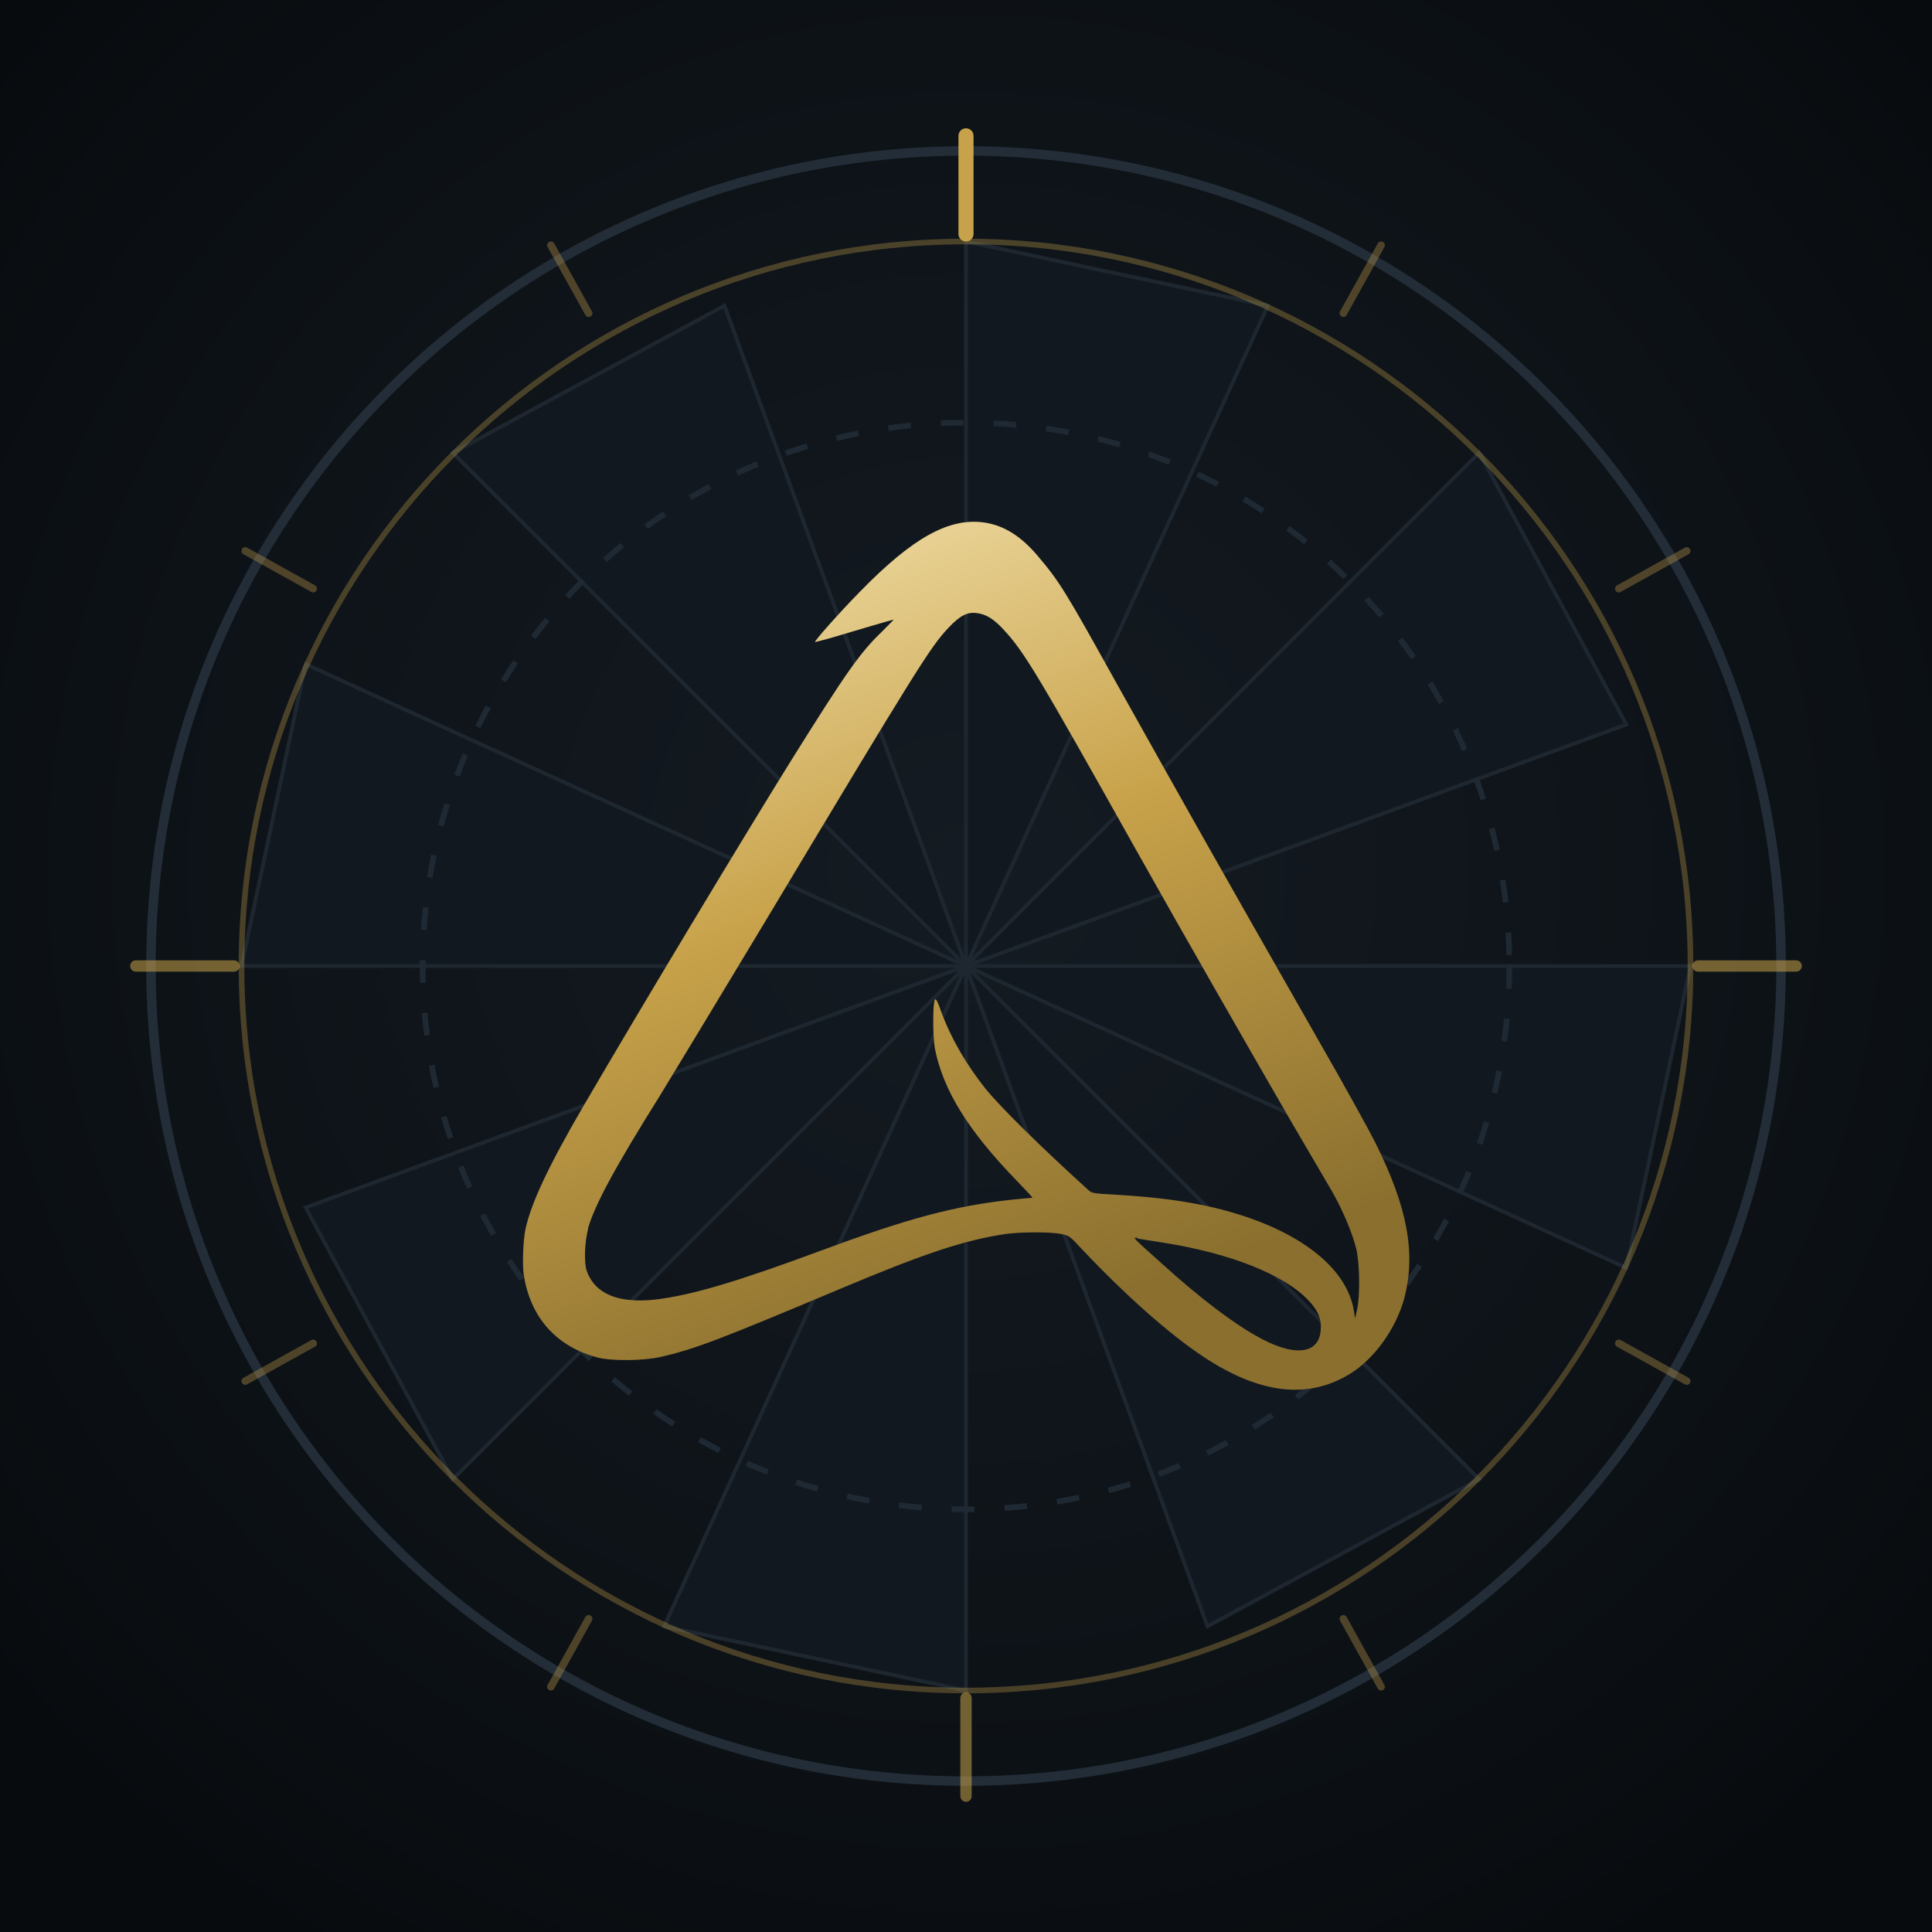
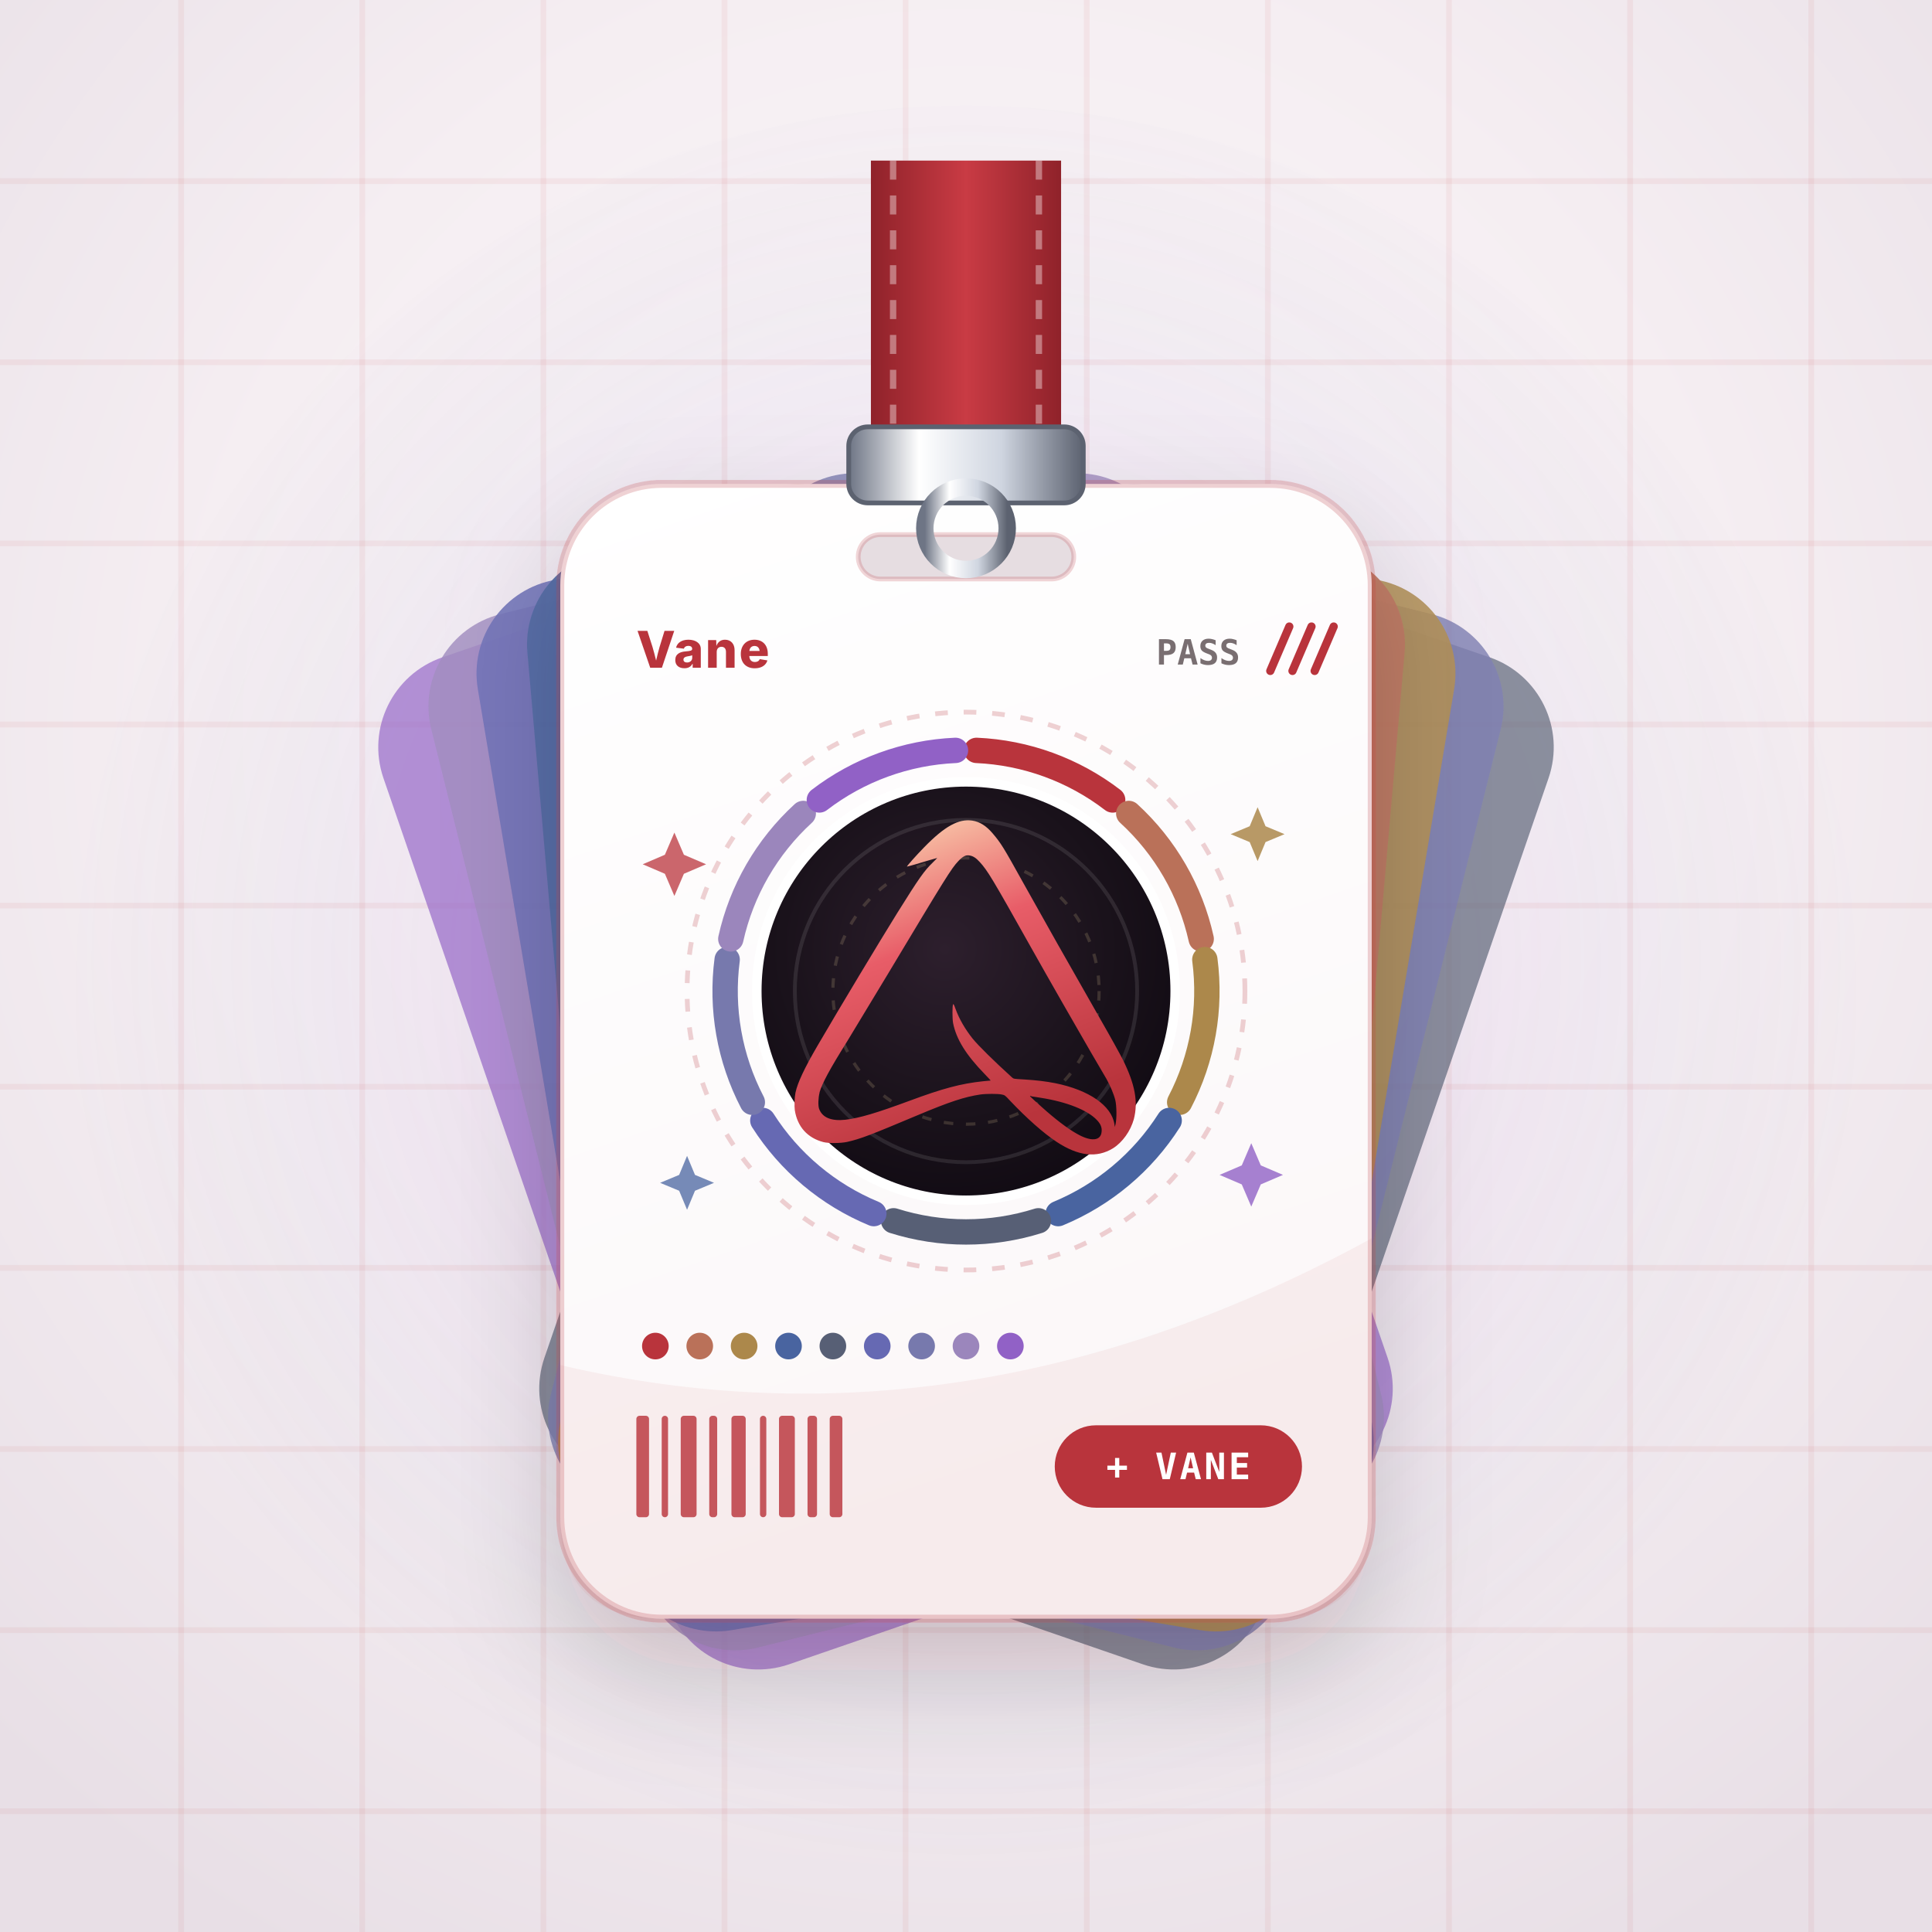
<svg xmlns="http://www.w3.org/2000/svg" viewBox="0 0 512 512" width="512" height="512">
  <defs>
-     <radialGradient id="bg" cx="50%" cy="45%" r="65%">
-       <stop offset="0%" stop-color="#141B22" />
-       <stop offset="65%" stop-color="#0D1217" />
-       <stop offset="100%" stop-color="#080B0E" />
+     <radialGradient id="bg" cx="50%" cy="38%" r="72%">
+       <stop offset="0%" stop-color="#fdf9fa" />
+       <stop offset="55%" stop-color="#f5eef2" />
+       <stop offset="100%" stop-color="#e8dfe6" />
    </radialGradient>
-     <linearGradient id="g" x1="0" y1="0" x2="0.35" y2="1">
-       <stop offset="0" stop-color="#F6E6B4" />
-       <stop offset="0.5" stop-color="#C8A24A" />
-       <stop offset="1" stop-color="#8A6F2E" />
+     <radialGradient id="aura" cx="50%" cy="48%" r="50%">
+       <stop offset="0%" stop-color="#b9343c" stop-opacity="0.16" />
+       <stop offset="55%" stop-color="#9161c6" stop-opacity="0.08" />
+       <stop offset="100%" stop-color="#4964a0" stop-opacity="0" />
+     </radialGradient>
+     <linearGradient id="strapGrad" x1="0" y1="0" x2="1" y2="0">
+       <stop offset="0%" stop-color="#8f222a" />
+       <stop offset="50%" stop-color="#c93b44" />
+       <stop offset="100%" stop-color="#8f222a" />
    </linearGradient>
+     <linearGradient id="clampGrad" x1="0" y1="0" x2="1" y2="0">
+       <stop offset="0%" stop-color="#6e7585" />
+       <stop offset="30%" stop-color="#ffffff" />
+       <stop offset="65%" stop-color="#cfd5e0" />
+       <stop offset="100%" stop-color="#5c6270" />
+     </linearGradient>
+     <linearGradient id="cardSurface" x1="0" y1="0" x2="0.25" y2="1">
+       <stop offset="0%" stop-color="#ffffff" />
+       <stop offset="100%" stop-color="#fbf7f8" />
+     </linearGradient>
+     <radialGradient id="vinylDisc" cx="45%" cy="40%" r="65%">
+       <stop offset="0%" stop-color="#2d1f2d" />
+       <stop offset="60%" stop-color="#1a121b" />
+       <stop offset="100%" stop-color="#100a12" />
+     </radialGradient>
+     <linearGradient id="vaneNeedle" x1="0" y1="0" x2="0.4" y2="1">
+       <stop offset="0%" stop-color="#fff0c2" />
+       <stop offset="45%" stop-color="#e85d68" />
+       <stop offset="100%" stop-color="#b9343c" />
+     </linearGradient>
+     <filter id="cardShadow" x="-18%" y="-12%" width="136%" height="136%">
+       <feDropShadow dx="0" dy="16" stdDeviation="18" flood-color="#27171b" flood-opacity="0.18" />
+     </filter>
  </defs>
-   <rect width="512" height="512" fill="url(#bg)" />
-   <g fill="#111820" stroke="#1E2730" stroke-width="1">
-     <path d="M256 256 L256 64 L336 81 Z" />
-     <path d="M256 256 L392 120 L431 192 Z" />
-     <path d="M256 256 L448 256 L431 336 Z" />
-     <path d="M256 256 L392 392 L320 431 Z" />
-     <path d="M256 256 L256 448 L176 431 Z" />
-     <path d="M256 256 L120 392 L81 320 Z" />
-     <path d="M256 256 L64 256 L81 176 Z" />
-     <path d="M256 256 L120 120 L192 81 Z" />
+   <rect width="512" height="512" rx="0" fill="url(#bg)" />
+   <circle cx="256" cy="264" r="236" fill="url(#aura)" />
+   <g stroke="#b9343c" stroke-opacity="0.065" stroke-width="1.5">
+     <line x1="48" y1="0" x2="48" y2="512" />
+     <line x1="0" y1="48" x2="512" y2="48" />
+     <line x1="96" y1="0" x2="96" y2="512" />
+     <line x1="0" y1="96" x2="512" y2="96" />
+     <line x1="144" y1="0" x2="144" y2="512" />
+     <line x1="0" y1="144" x2="512" y2="144" />
+     <line x1="192" y1="0" x2="192" y2="512" />
+     <line x1="0" y1="192" x2="512" y2="192" />
+     <line x1="240" y1="0" x2="240" y2="512" />
+     <line x1="0" y1="240" x2="512" y2="240" />
+     <line x1="288" y1="0" x2="288" y2="512" />
+     <line x1="0" y1="288" x2="512" y2="288" />
+     <line x1="336" y1="0" x2="336" y2="512" />
+     <line x1="0" y1="336" x2="512" y2="336" />
+     <line x1="384" y1="0" x2="384" y2="512" />
+     <line x1="0" y1="384" x2="512" y2="384" />
+     <line x1="432" y1="0" x2="432" y2="512" />
+     <line x1="0" y1="432" x2="512" y2="432" />
+     <line x1="480" y1="0" x2="480" y2="512" />
+     <line x1="0" y1="480" x2="512" y2="480" />
  </g>
-   <circle cx="256" cy="256" r="216" fill="none" stroke="#232D38" stroke-width="2.5" />
-   <circle cx="256" cy="256" r="192" fill="none" stroke="#C8A24A" stroke-opacity="0.32" stroke-width="1.5" />
-   <circle cx="256" cy="256" r="144" fill="none" stroke="#1F2933" stroke-width="1.5" stroke-dasharray="6 8" />
-   <g stroke="#C8A24A" stroke-linecap="round">
-     <line x1="256" y1="36" x2="256" y2="62" stroke-width="4" />
-     <line x1="476" y1="256" x2="450" y2="256" stroke-width="3" stroke-opacity="0.55" />
-     <line x1="256" y1="476" x2="256" y2="450" stroke-width="3" stroke-opacity="0.55" />
-     <line x1="36" y1="256" x2="62" y2="256" stroke-width="3" stroke-opacity="0.55" />
-     <line x1="366" y1="65" x2="356" y2="83" stroke-width="2" stroke-opacity="0.35" />
-     <line x1="447" y1="146" x2="429" y2="156" stroke-width="2" stroke-opacity="0.35" />
-     <line x1="447" y1="366" x2="429" y2="356" stroke-width="2" stroke-opacity="0.35" />
-     <line x1="366" y1="447" x2="356" y2="429" stroke-width="2" stroke-opacity="0.35" />
-     <line x1="146" y1="447" x2="156" y2="429" stroke-width="2" stroke-opacity="0.35" />
-     <line x1="65" y1="366" x2="83" y2="356" stroke-width="2" stroke-opacity="0.35" />
-     <line x1="65" y1="146" x2="83" y2="156" stroke-width="2" stroke-opacity="0.35" />
-     <line x1="146" y1="65" x2="156" y2="83" stroke-width="2" stroke-opacity="0.35" />
-   </g>
-   <g transform="translate(141 138) scale(9.6)">
-     <path fill-rule="evenodd" fill="url(#g)" d="M -0.23,20.81 c 0.18,1.18 0.90,1.99 2.04,2.29 c 0.38,0.10 1.25,0.09 1.71,-0.01 c 0.98,-0.22 1.69,-0.50 5.02,-1.90 c 2.33,-0.98 3.40,-1.33 4.53,-1.50 c 0.43,-0.06 1.26,-0.06 1.54,0 c 0.21,0.04 0.24,0.06 0.58,0.43 c 1.21,1.28 2.42,2.35 3.36,2.97 c 1.55,1.02 2.87,1.17 4.03,0.46 c 0.68,-0.42 1.27,-1.25 1.50,-2.09 c 0.32,-1.25 0.09,-2.50 -0.80,-4.29 c -0.16,-0.32 -0.87,-1.61 -1.59,-2.86 c -2.78,-4.87 -3.64,-6.40 -5.52,-9.76 c -1.45,-2.61 -1.60,-2.86 -2.22,-3.59 c -0.45,-0.53 -0.92,-0.83 -1.46,-0.91 c -0.97,-0.14 -1.97,0.40 -3.45,1.92 c -0.55,0.56 -1.25,1.35 -1.23,1.38 c 0.00,0.00 0.26,-0.06 0.56,-0.15 c 0.60,-0.18 1.58,-0.47 1.61,-0.47 c 0.01,0 -0.13,0.14 -0.32,0.33 c -0.61,0.59 -0.96,1.08 -2.54,3.61 c -1.25,2.01 -4.10,6.74 -5.72,9.52 c -0.95,1.63 -1.43,2.66 -1.58,3.36 c -0.07,0.33 -0.09,0.98 -0.05,1.27 z m 1.77,-1.26 c 0.19,-0.66 0.72,-1.65 1.99,-3.68 c 0.29,-0.47 1.62,-2.67 2.95,-4.88 c 4.12,-6.87 4.51,-7.50 5.01,-8.03 c 0.31,-0.33 0.52,-0.45 0.79,-0.41 c 0.25,0.03 0.47,0.16 0.75,0.47 c 0.56,0.61 0.90,1.17 3.68,6.13 c 1.20,2.14 3.32,5.84 4.30,7.53 c 0.48,0.82 0.98,1.67 1.10,1.88 c 0.27,0.48 0.53,1.09 0.64,1.53 c 0.10,0.42 0.11,1.33 0.02,1.71 l -0.05,0.22 l -0.03,-0.19 c -0.20,-1.34 -1.82,-2.46 -4.24,-2.95 c -0.72,-0.14 -1.33,-0.21 -2.25,-0.27 c -0.72,-0.04 -0.74,-0.04 -0.85,-0.14 c -1.28,-1.16 -2.42,-2.28 -2.84,-2.80 c -0.53,-0.67 -0.95,-1.39 -1.22,-2.13 c -0.09,-0.26 -0.14,-0.36 -0.17,-0.32 c -0.06,0.10 -0.06,1.03 0,1.35 c 0.23,1.15 0.91,2.26 2.27,3.66 c 0.24,0.25 0.44,0.46 0.42,0.46 c -0.01,0 -0.25,0.02 -0.54,0.05 c -1.60,0.17 -2.90,0.52 -5.27,1.40 c -2.35,0.87 -3.59,1.24 -4.60,1.36 c -1.01,0.11 -1.66,-0.15 -1.89,-0.79 c -0.08,-0.24 -0.06,-0.79 0.04,-1.17 z m 15.18,0.27 c 0.04,0.00 0.37,0.06 0.71,0.11 c 1.84,0.29 3.33,0.88 4.00,1.59 c 0.27,0.28 0.37,0.53 0.34,0.83 c -0.05,0.68 -0.77,0.74 -1.80,0.14 c -0.66,-0.37 -1.57,-1.07 -2.48,-1.89 c -0.96,-0.86 -0.92,-0.82 -0.77,-0.80 z" />
+   <g transform="translate(256 266) scale(0.84) translate(-256 -266)">
+     <g opacity="0.92">
+       <rect x="136" y="114" width="240" height="336" rx="30" fill="#9161c6" transform="rotate(-19 256 360)" opacity="0.72" />
+       <rect x="136" y="114" width="240" height="336" rx="30" fill="#9b86bc" transform="rotate(-14 256 360)" opacity="0.82" />
+       <rect x="136" y="114" width="240" height="336" rx="30" fill="#6669b3" transform="rotate(-9.5 256 360)" opacity="0.88" />
+       <rect x="136" y="114" width="240" height="336" rx="30" fill="#4964a0" transform="rotate(-5 256 360)" opacity="0.94" />
+       <rect x="136" y="114" width="240" height="336" rx="30" fill="#575f75" transform="rotate(19 256 360)" opacity="0.72" />
+       <rect x="136" y="114" width="240" height="336" rx="30" fill="#7779ad" transform="rotate(14 256 360)" opacity="0.82" />
+       <rect x="136" y="114" width="240" height="336" rx="30" fill="#ac884b" transform="rotate(9.5 256 360)" opacity="0.88" />
+       <rect x="136" y="114" width="240" height="336" rx="30" fill="#ba7159" transform="rotate(5 256 360)" opacity="0.94" />
+     </g>
+     <g filter="url(#cardShadow)">
+       <rect x="128" y="102" width="256" height="358" rx="32" fill="url(#cardSurface)" stroke="#b9343c" stroke-opacity="0.22" stroke-width="2.5" />
+     </g>
+     <path d="M 128 380 Q 256 410 384 340 L 384 428 Q 384 460 352 460 L 160 460 Q 128 460 128 428 Z" fill="#b9343c" fill-opacity="0.06" />
+     <rect x="222" y="118" width="68" height="14" rx="7" fill="#e6dde1" stroke="#b9343c" stroke-opacity="0.2" stroke-width="1.5" />
+     <rect x="226" y="0" width="60" height="96" fill="url(#strapGrad)" />
+     <line x1="233" y1="0" x2="233" y2="96" stroke="#ffffff" stroke-opacity="0.38" stroke-width="2" stroke-dasharray="6 5" />
+     <line x1="279" y1="0" x2="279" y2="96" stroke="#ffffff" stroke-opacity="0.38" stroke-width="2" stroke-dasharray="6 5" />
+     <rect x="219" y="84" width="74" height="24" rx="6" fill="url(#clampGrad)" stroke="#5c6270" stroke-width="1.5" />
+     <circle cx="256" cy="116" r="13" fill="none" stroke="url(#clampGrad)" stroke-width="5.5" />
+     <text x="152" y="160" font-family="-apple-system, BlinkMacSystemFont, 'Inter', sans-serif" font-size="16" font-weight="800" fill="#b9343c" letter-spacing="0.5">Vane</text>
+     <text x="316" y="159" font-family="ui-monospace, SFMono-Regular, monospace" font-size="11" font-weight="800" fill="#27171b" opacity="0.62">PASS</text>
+     <g stroke="#b9343c" stroke-width="2.6" stroke-linecap="round">
+       <line x1="352" y1="161" x2="358" y2="147" />
+       <line x1="359" y1="161" x2="365" y2="147" />
+       <line x1="366" y1="161" x2="372" y2="147" />
+     </g>
+     <circle cx="256" cy="262" r="88" fill="none" stroke="#b9343c" stroke-opacity="0.22" stroke-width="1.5" stroke-dasharray="4 5" />
+     <g>
+       <path d="M 259.32 186.07 A 76 76 0 0 1 302.27 201.71" fill="none" stroke="#b9343c" stroke-width="8" stroke-linecap="round" />
+       <path d="M 307.34 205.97 A 76 76 0 0 1 330.20 245.55" fill="none" stroke="#ba7159" stroke-width="8" stroke-linecap="round" />
+       <path d="M 331.35 252.08 A 76 76 0 0 1 323.41 297.09" fill="none" stroke="#ac884b" stroke-width="8" stroke-linecap="round" />
+       <path d="M 320.10 302.83 A 76 76 0 0 1 285.08 332.21" fill="none" stroke="#4964a0" stroke-width="8" stroke-linecap="round" />
+       <path d="M 278.85 334.48 A 76 76 0 0 1 233.15 334.48" fill="none" stroke="#575f75" stroke-width="8" stroke-linecap="round" />
+       <path d="M 226.92 332.21 A 76 76 0 0 1 191.90 302.83" fill="none" stroke="#6669b3" stroke-width="8" stroke-linecap="round" />
+       <path d="M 188.59 297.09 A 76 76 0 0 1 180.65 252.08" fill="none" stroke="#7779ad" stroke-width="8" stroke-linecap="round" />
+       <path d="M 181.80 245.55 A 76 76 0 0 1 204.66 205.97" fill="none" stroke="#9b86bc" stroke-width="8" stroke-linecap="round" />
+       <path d="M 209.73 201.71 A 76 76 0 0 1 252.68 186.07" fill="none" stroke="#9161c6" stroke-width="8" stroke-linecap="round" />
+     </g>
+     <circle cx="256" cy="262" r="66" fill="url(#vinylDisc)" stroke="#ffffff" stroke-width="3" />
+     <circle cx="256" cy="262" r="54" fill="none" stroke="#ffffff" stroke-opacity="0.1" stroke-width="1.2" />
+     <circle cx="256" cy="262" r="42" fill="none" stroke="#fae5a8" stroke-opacity="0.16" stroke-width="1" stroke-dasharray="3 4" />
+     <path d="M 164 212 L 167 219 L 174 222 L 167 225 L 164 232 L 161 225 L 154 222 L 161 219 Z" fill="#b9343c" opacity="0.75" />
+     <path d="M 348 204 L 350.5 210 L 356.5 212.5 L 350.5 215 L 348 221 L 345.5 215 L 339.5 212.5 L 345.5 210 Z" fill="#ac884b" opacity="0.85" />
+     <path d="M 168 314 L 170.5 320 L 176.5 322.5 L 170.5 325 L 168 331 L 165.5 325 L 159.5 322.5 L 165.5 320 Z" fill="#4964a0" opacity="0.75" />
+     <path d="M 346 310 L 349 317 L 356 320 L 349 323 L 346 330 L 343 323 L 336 320 L 343 317 Z" fill="#9161c6" opacity="0.8" />
+     <g transform="translate(203 208) scale(4.4)">
+       <path fill-rule="evenodd" fill="url(#vaneNeedle)" d="M -0.23,20.81 c 0.18,1.18 0.90,1.99 2.04,2.29 c 0.38,0.10 1.25,0.09 1.71,-0.01 c 0.98,-0.22 1.69,-0.50 5.02,-1.90 c 2.33,-0.98 3.40,-1.33 4.53,-1.50 c 0.43,-0.06 1.26,-0.06 1.54,0 c 0.21,0.04 0.24,0.06 0.58,0.43 c 1.21,1.28 2.42,2.35 3.36,2.97 c 1.55,1.02 2.87,1.17 4.03,0.46 c 0.68,-0.42 1.27,-1.25 1.50,-2.09 c 0.32,-1.25 0.09,-2.50 -0.80,-4.29 c -0.16,-0.32 -0.87,-1.61 -1.59,-2.86 c -2.78,-4.87 -3.64,-6.40 -5.52,-9.76 c -1.45,-2.61 -1.60,-2.86 -2.22,-3.59 c -0.45,-0.53 -0.92,-0.83 -1.46,-0.91 c -0.97,-0.14 -1.97,0.40 -3.45,1.92 c -0.55,0.56 -1.25,1.35 -1.23,1.38 c 0.00,0.00 0.26,-0.06 0.56,-0.15 c 0.60,-0.18 1.58,-0.47 1.61,-0.47 c 0.01,0 -0.13,0.14 -0.32,0.33 c -0.61,0.59 -0.96,1.08 -2.54,3.61 c -1.25,2.01 -4.10,6.74 -5.72,9.52 c -0.95,1.63 -1.43,2.66 -1.58,3.36 c -0.07,0.33 -0.09,0.98 -0.05,1.27 z m 1.77,-1.26 c 0.19,-0.66 0.72,-1.65 1.99,-3.68 c 0.29,-0.47 1.62,-2.67 2.95,-4.88 c 4.12,-6.87 4.51,-7.50 5.01,-8.03 c 0.31,-0.33 0.52,-0.45 0.79,-0.41 c 0.25,0.03 0.47,0.16 0.75,0.47 c 0.56,0.61 0.90,1.17 3.68,6.13 c 1.20,2.14 3.32,5.84 4.30,7.53 c 0.48,0.82 0.98,1.67 1.10,1.88 c 0.27,0.48 0.53,1.09 0.64,1.53 c 0.10,0.42 0.11,1.33 0.02,1.71 l -0.05,0.22 l -0.03,-0.19 c -0.20,-1.34 -1.82,-2.46 -4.24,-2.95 c -0.72,-0.14 -1.33,-0.21 -2.25,-0.27 c -0.72,-0.04 -0.74,-0.04 -0.85,-0.14 c -1.28,-1.16 -2.42,-2.28 -2.84,-2.80 c -0.53,-0.67 -0.95,-1.39 -1.22,-2.13 c -0.09,-0.26 -0.14,-0.36 -0.17,-0.32 c -0.06,0.10 -0.06,1.03 0,1.35 c 0.23,1.15 0.91,2.26 2.27,3.66 c 0.24,0.25 0.44,0.46 0.42,0.46 c -0.01,0 -0.25,0.02 -0.54,0.05 c -1.60,0.17 -2.90,0.52 -5.27,1.40 c -2.35,0.87 -3.59,1.24 -4.60,1.36 c -1.01,0.11 -1.66,-0.15 -1.89,-0.79 c -0.08,-0.24 -0.06,-0.79 0.04,-1.17 z m 15.18,0.27 c 0.04,0.00 0.37,0.06 0.71,0.11 c 1.84,0.29 3.33,0.88 4.00,1.59 c 0.27,0.28 0.37,0.53 0.34,0.83 c -0.05,0.68 -0.77,0.74 -1.80,0.14 c -0.66,-0.37 -1.57,-1.07 -2.48,-1.89 c -0.96,-0.86 -0.92,-0.82 -0.77,-0.80 z" />
+     </g>
+     <g transform="translate(152 368)">
+       <circle cx="6" cy="6" r="4.2" fill="#b9343c" />
+       <circle cx="20" cy="6" r="4.2" fill="#ba7159" />
+       <circle cx="34" cy="6" r="4.2" fill="#ac884b" />
+       <circle cx="48" cy="6" r="4.2" fill="#4964a0" />
+       <circle cx="62" cy="6" r="4.2" fill="#575f75" />
+       <circle cx="76" cy="6" r="4.2" fill="#6669b3" />
+       <circle cx="90" cy="6" r="4.2" fill="#7779ad" />
+       <circle cx="104" cy="6" r="4.2" fill="#9b86bc" />
+       <circle cx="118" cy="6" r="4.2" fill="#9161c6" />
+     </g>
+     <g fill="#b9343c" opacity="0.82" transform="translate(152 396)">
+       <rect x="0" y="0" width="4" height="32" rx="1" />
+       <rect x="8" y="0" width="2" height="32" rx="1" />
+       <rect x="14" y="0" width="5" height="32" rx="1" />
+       <rect x="23" y="0" width="2.5" height="32" rx="1" />
+       <rect x="30" y="0" width="4.5" height="32" rx="1" />
+       <rect x="39" y="0" width="2" height="32" rx="1" />
+       <rect x="45" y="0" width="5" height="32" rx="1" />
+       <rect x="54" y="0" width="3" height="32" rx="1" />
+       <rect x="61" y="0" width="4" height="32" rx="1" />
+     </g>
+     <rect x="284" y="399" width="78" height="26" rx="13" fill="#b9343c" />
+     <text x="323" y="416" text-anchor="middle" font-family="ui-monospace, SFMono-Regular, monospace" font-size="11.5" font-weight="800" fill="#ffffff" letter-spacing="0.8">+ VANE</text>
  </g>
</svg>
